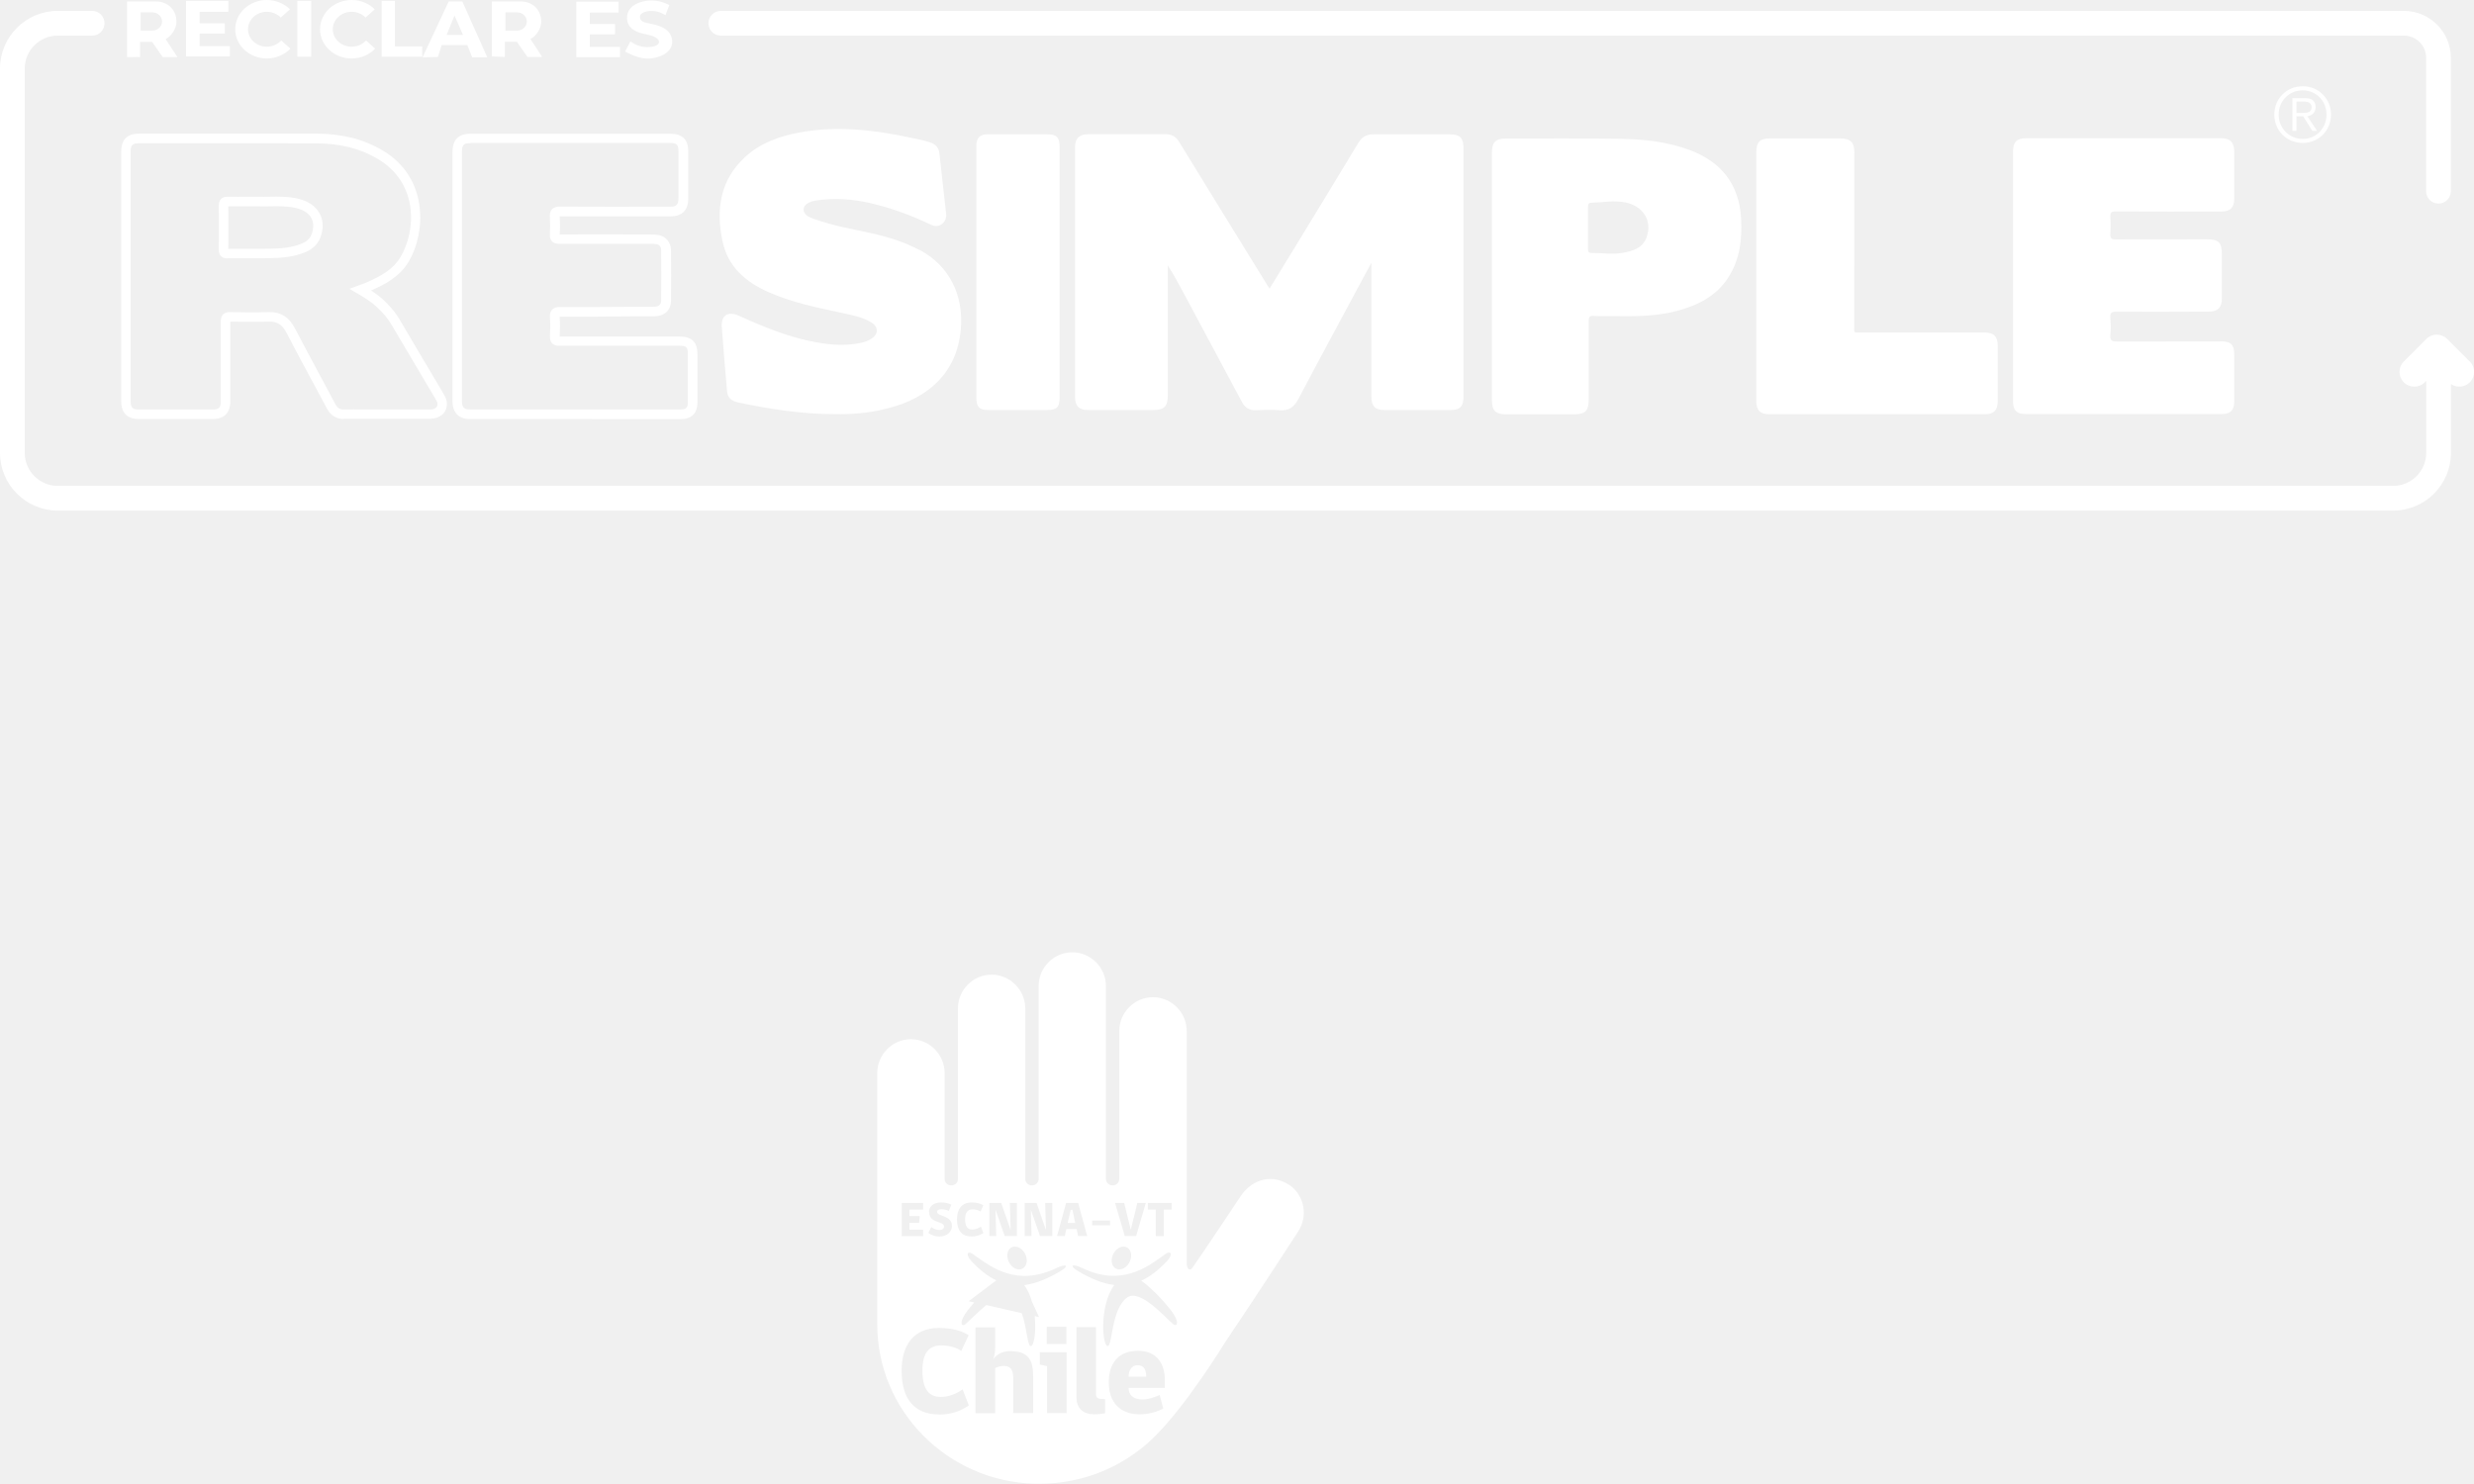
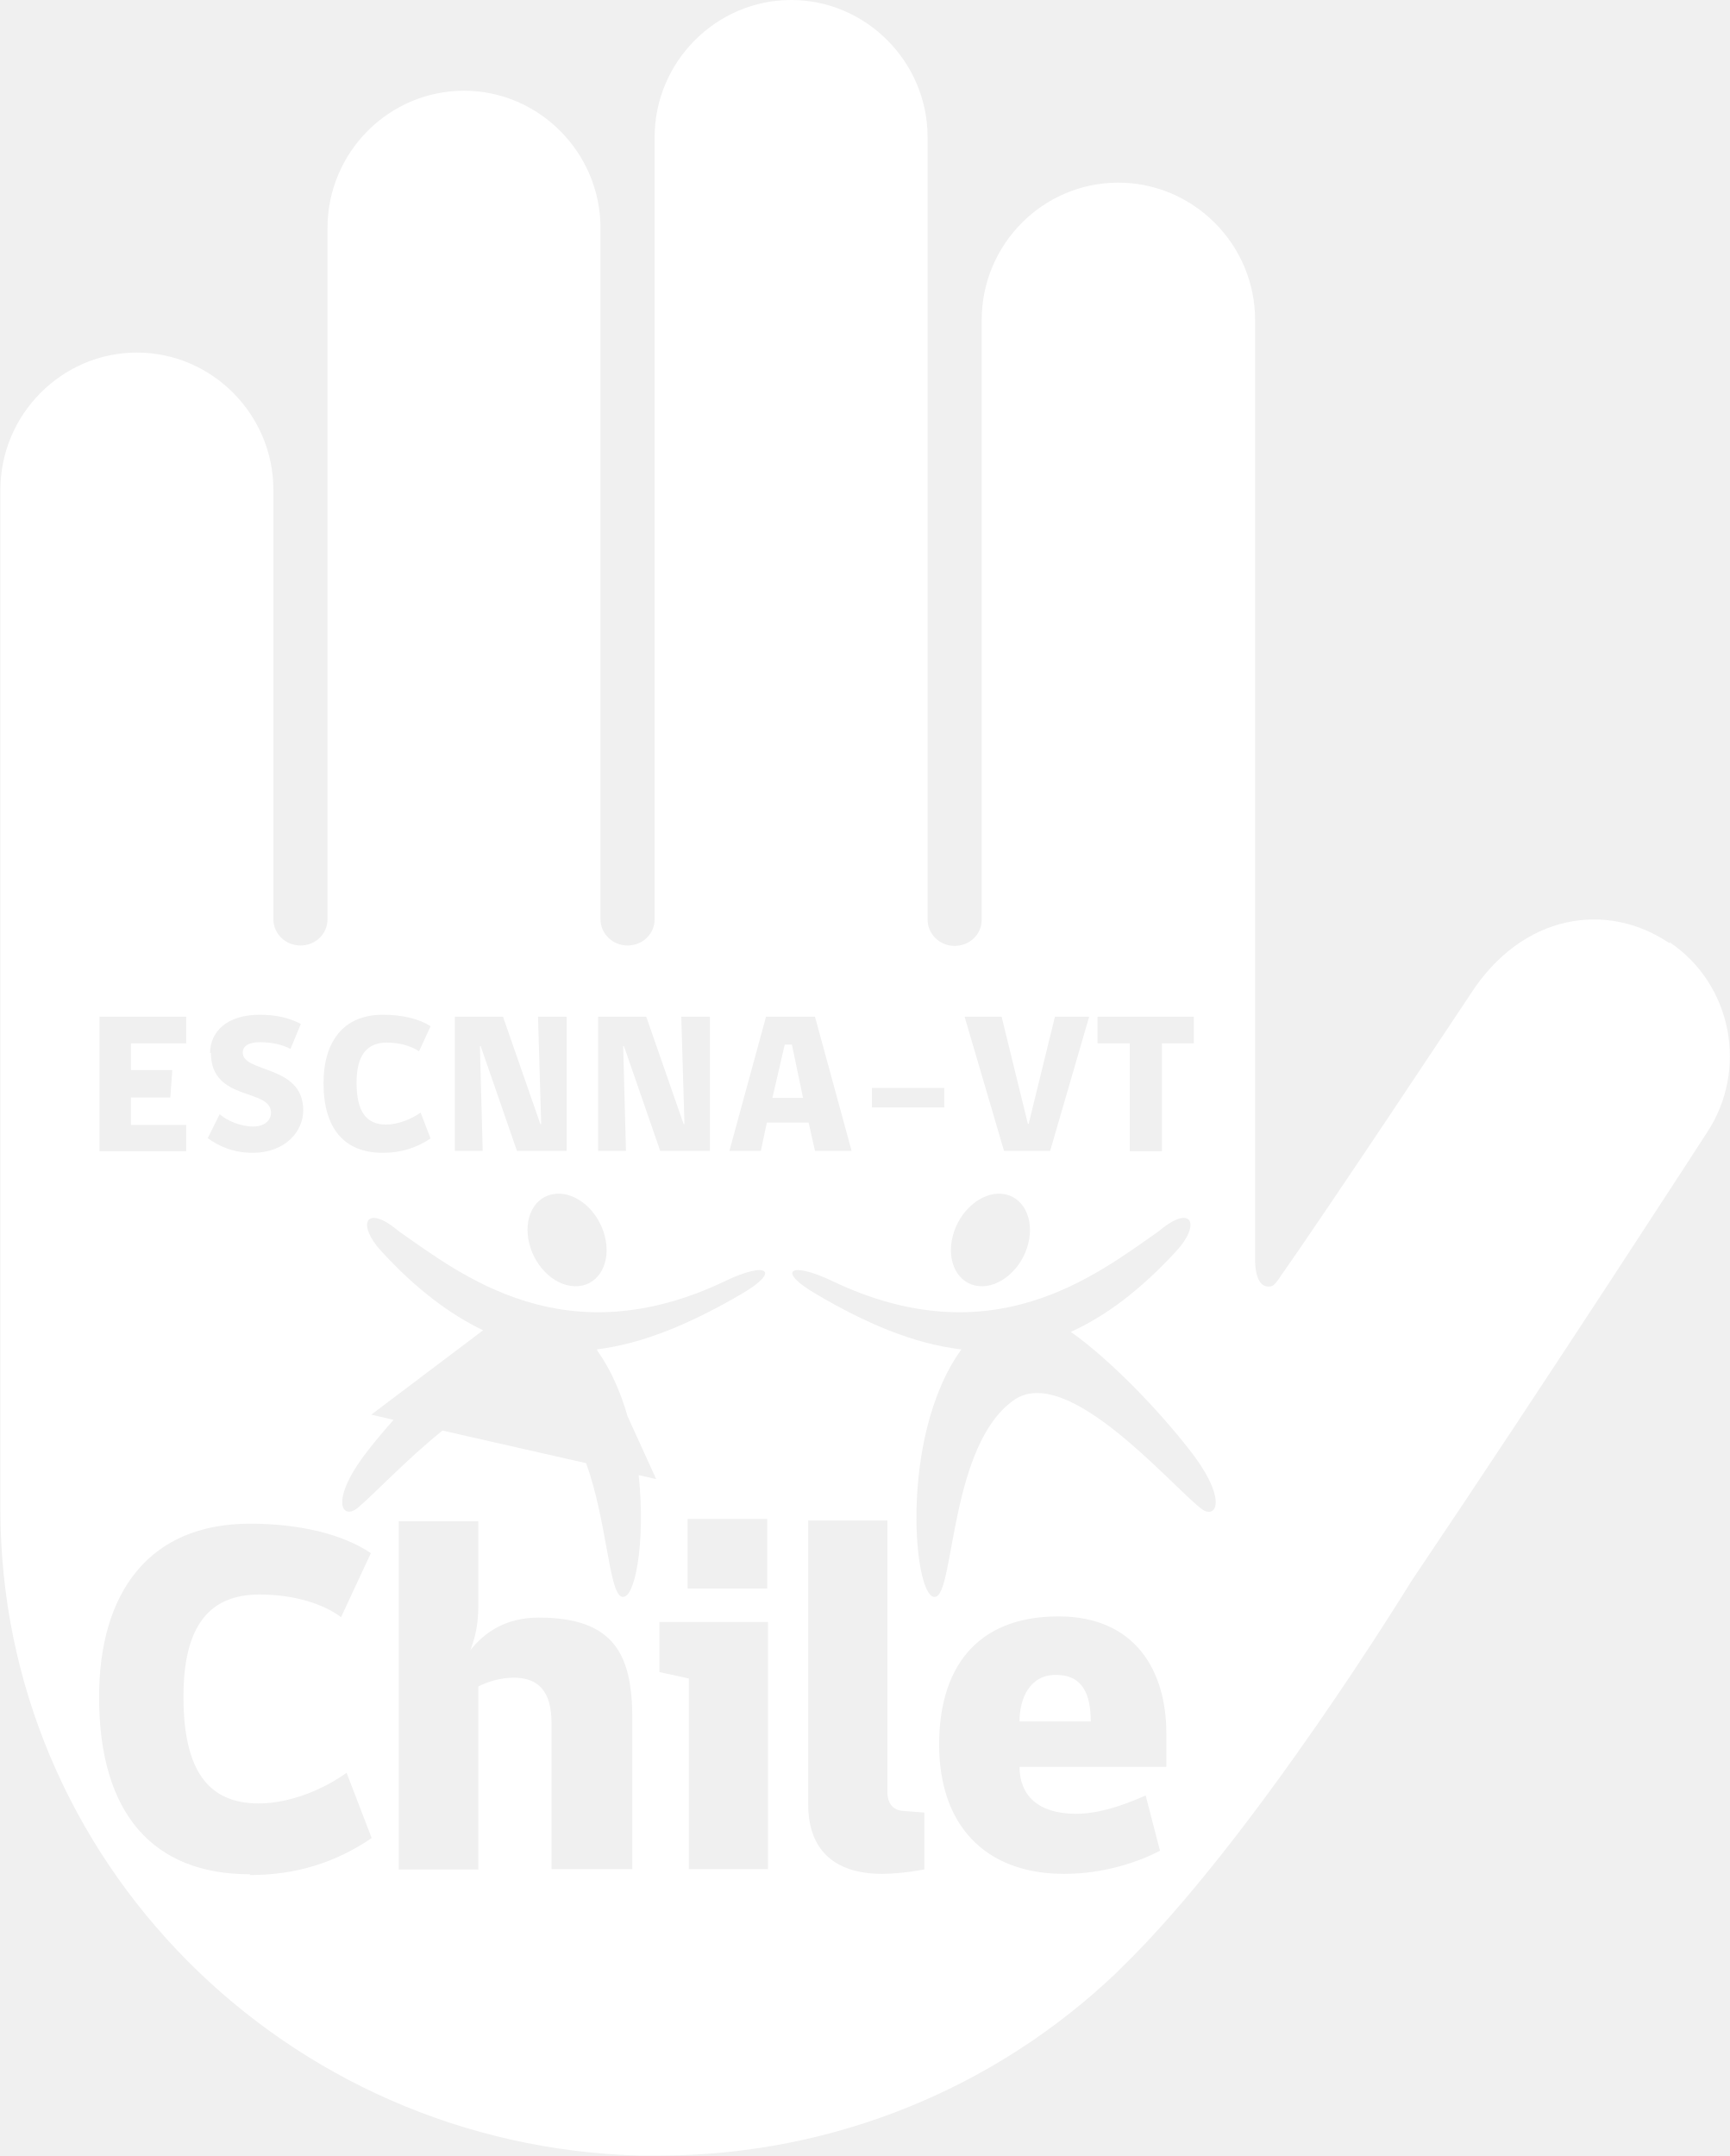
- <svg xmlns="http://www.w3.org/2000/svg" id="Capa_1" data-name="Capa 1" viewBox="0 0 252.09 151.24">
+ <svg xmlns="http://www.w3.org/2000/svg" id="Capa_1" data-name="Capa 1" viewBox="0 0 43.46 54.18">
  <defs>
    <style>
-       .cls-1, .cls-2 {
+       .cls-1 {
        fill: #fff;
-       }
- 
-       .cls-2 {
-         fill-rule: evenodd;
      }
    </style>
  </defs>
-   <g>
-     <path class="cls-1" d="M251.65,36.84l-2.29-2.29c-.59-.59-1.54-.59-2.13,0l-2.29,2.29c-.59.59-.59,1.54,0,2.13.59.59,1.54.59,2.13,0l.15-.15v7.34c0,1.85-1.51,3.36-3.36,3.36H5.88c-1.85,0-3.36-1.51-3.36-3.36V6.99c0-1.85,1.51-3.36,3.36-3.36h3.51c.7,0,1.26-.56,1.26-1.26s-.56-1.26-1.26-1.26h-3.51c-3.24,0-5.88,2.64-5.88,5.88v39.17c0,3.24,2.64,5.88,5.88,5.88h237.98c3.24,0,5.88-2.64,5.88-5.88v-7.02c.59.41,1.4.35,1.92-.17.59-.59.59-1.54,0-2.13h0Z" />
-     <path class="cls-1" d="M73.45,3.63h171.5c1.25,0,2.26,1.01,2.26,2.26v13.6c0,.7.56,1.26,1.26,1.26s1.26-.56,1.26-1.26V5.89c0-2.63-2.14-4.78-4.78-4.78H73.45c-.7,0-1.26.56-1.26,1.26s.56,1.26,1.26,1.26Z" />
-     <path class="cls-1" d="M226.24,34.8c-3.51,0-7.01,0-10.52.01-.5,0-.73-.07-.68-.65.06-.59.04-1.19,0-1.79-.03-.44.07-.6.56-.6,3.14.02,6.28,0,9.42-.01.97,0,1.38-.4,1.38-1.37,0-1.47,0-2.95,0-4.42,0-1.27-.31-1.58-1.58-1.58-3.09,0-6.17,0-9.26.01-.43,0-.54-.13-.52-.53.03-.58.04-1.16,0-1.74-.03-.46.09-.59.57-.58,3.58.02,7.15.01,10.73.01.92,0,1.32-.41,1.32-1.32,0-1.58,0-3.16,0-4.74,0-1.01-.4-1.41-1.39-1.41h-19.78c-.99,0-1.37.37-1.37,1.36v25.47c0,.9.37,1.28,1.28,1.28,6.66,0,13.33,0,19.99,0,.89,0,1.27-.4,1.27-1.29,0-1.56,0-3.12,0-4.68,0-1.12-.31-1.44-1.43-1.44h0Z" />
-     <path class="cls-1" d="M202.2,33.89c-4.17,0-8.35,0-12.52,0-.85,0-.74.12-.74-.71,0-5.88,0-11.75.01-17.63,0-1.06-.39-1.44-1.47-1.44h-7.1c-1.06,0-1.42.36-1.42,1.43v25.36c0,.91.4,1.32,1.31,1.32,7.33,0,14.66,0,21.99,0,.91,0,1.3-.41,1.3-1.33,0-1.88,0-3.75,0-5.63,0-.98-.39-1.37-1.37-1.37h0Z" />
-     <path class="cls-1" d="M172.16,15.29c-2.28-.85-4.67-1.1-7.07-1.14-3.87-.06-7.75-.03-11.62-.03-1.08,0-1.45.37-1.45,1.46v25.16c0,1.12.36,1.49,1.47,1.49,2.3,0,4.59,0,6.89,0,1.15,0,1.5-.35,1.5-1.51,0-2.67,0-5.33,0-8,0-.37.06-.54.48-.52.65.04,1.3.01,1.95.02,2.23.03,4.45.04,6.63-.55,2.1-.57,3.97-1.51,5.18-3.41,1.17-1.83,1.41-3.88,1.29-6-.2-3.49-2.02-5.76-5.24-6.97ZM167.81,24.12c-.4,1.17-1.41,1.46-2.48,1.65-1.06.19-2.13,0-3.19.01-.3,0-.33-.17-.33-.41,0-.72,0-1.44,0-2.15s0-1.44,0-2.15c0-.22.05-.39.3-.4,1.17-.03,2.33-.27,3.5-.04,1.8.36,2.76,1.86,2.19,3.48Z" />
-     <path class="cls-1" d="M147.74,13.69c-2.6,0-5.19.01-7.79,0-.72,0-1.18.27-1.54.87-2.29,3.8-4.6,7.58-6.91,11.37-.7,1.15-1.4,2.29-2.14,3.49-.15-.24-.26-.41-.37-.59-2.95-4.79-5.91-9.58-8.85-14.38-.33-.54-.76-.77-1.38-.77-2.63.01-5.26,0-7.89,0-.89,0-1.33.43-1.33,1.32v25.48c0,.9.42,1.31,1.33,1.31h6.63c1.12,0,1.49-.36,1.49-1.47v-13.27c.62.96,1.14,1.93,1.66,2.9,1.96,3.66,3.92,7.32,5.88,10.99.31.58.73.9,1.42.87.8-.04,1.62-.06,2.42,0,.96.08,1.5-.32,1.94-1.16,2.15-4.09,4.36-8.16,6.55-12.24.27-.49.54-.99.88-1.62v13.65c0,.96.38,1.35,1.33,1.35h6.73c.97,0,1.32-.36,1.32-1.33V15.09c0-1.04-.35-1.39-1.37-1.39h0Z" />
-     <path class="cls-1" d="M106.66,13.69c-2.03,0-4.07,0-6.1,0-.67,0-1.04.37-1.07,1.03-.01.42,0,.84,0,1.26v24.57c0,.93.31,1.24,1.21,1.24h5.94c1.07,0,1.33-.26,1.33-1.33V14.99c0-1.01-.3-1.3-1.32-1.3h0Z" />
-     <path class="cls-1" d="M93.66,25.47c-1.51-.8-3.13-1.31-4.8-1.68-1.98-.44-3.99-.78-5.9-1.47-.26-.1-.53-.19-.75-.36-.46-.36-.43-.91.06-1.22.3-.19.65-.27.99-.32,1.81-.26,3.6-.13,5.37.27,2.14.49,4.2,1.24,6.18,2.19.41.2.81.24,1.18-.06.36-.29.46-.66.41-1.12-.24-2-.45-4-.67-6.01-.07-.65-.37-.99-1-1.19-.79-.24-1.6-.4-2.4-.56-3.54-.73-7.1-1.1-10.69-.47-2.1.37-4.09,1.05-5.69,2.51-2.59,2.37-3.02,5.39-2.32,8.64.56,2.59,2.36,4.13,4.69,5.16,2.41,1.06,4.96,1.58,7.51,2.12,1.02.22,2.07.42,2.98.98.72.45.7,1.18-.01,1.64-.33.21-.69.34-1.07.42-1.53.34-3.07.22-4.59-.06-2.75-.49-5.3-1.55-7.83-2.69-1.13-.51-1.85-.07-1.76,1.17.15,2.18.35,4.37.54,6.55.05.6.43.96,1.09,1.1,3.24.68,6.51,1.21,9.93,1.2,1.54.03,3.16-.09,4.76-.45,1.94-.43,3.76-1.14,5.27-2.48,1.73-1.53,2.57-3.48,2.77-5.77.28-3.35-1.12-6.41-4.23-8.05h0Z" />
-     <path class="cls-1" d="M60.29,42.71c-4.13,0-8.27,0-12.4,0-1.15,0-1.78-.65-1.78-1.82V15.52c0-1.29.59-1.89,1.87-1.89h20.31c1.24,0,1.84.59,1.84,1.8,0,1.6,0,3.19,0,4.79,0,1.21-.62,1.83-1.83,1.83h-1.19c-3.34,0-6.68,0-10.02,0-.02,0-.04,0-.06,0,0,.01,0,.02,0,.03.04.59.04,1.21,0,1.82h.02c2.77-.02,5.54-.01,8.31,0h.95c.28,0,.55.01.82.06.73.14,1.23.76,1.24,1.53.02,1.72.02,3.45,0,5.17-.02.98-.66,1.57-1.74,1.58h-1.95c-2.52.03-5.05.04-7.57.04-.05,0-.06,0-.08,0,0,.02,0,.04,0,.07.04.61.04,1.25,0,1.95,3.15,0,6.29,0,9.44,0h2.7c1.35,0,1.9.55,1.9,1.88v4.79c0,1.15-.59,1.75-1.72,1.75-3.02,0-6.04,0-9.06,0ZM47.97,14.59c-.74,0-.9.16-.9.92v25.37c0,.65.2.85.81.85,7.16,0,14.31,0,21.46,0,.59,0,.75-.17.75-.78v-4.79c0-.81-.11-.92-.94-.92h-2.7c-3.15,0-6.3,0-9.45,0-.25,0-.53-.03-.74-.25-.21-.22-.22-.52-.22-.72.04-.68.04-1.3,0-1.89-.02-.27,0-.58.22-.82.23-.24.55-.27.81-.27h0c2.51.01,5.04,0,7.56-.02h1.96c.67-.01.77-.31.78-.64.02-1.71.02-3.43,0-5.15,0-.31-.17-.54-.45-.59-.21-.04-.43-.04-.64-.04h-.95c-2.77,0-5.54,0-8.31,0-.15,0-.53,0-.78-.26-.22-.23-.22-.54-.21-.74.04-.58.04-1.16,0-1.72-.02-.25,0-.56.22-.8.23-.24.58-.28.81-.27,3.34.02,6.67.01,10.01.01h1.19c.68,0,.86-.19.87-.87,0-1.6,0-3.19,0-4.79,0-.67-.18-.84-.88-.84h-20.31Z" />
-     <path class="cls-1" d="M35.05,42.71c-.77,0-1.35-.36-1.73-1.06l-1.37-2.55c-.93-1.72-1.86-3.45-2.76-5.19-.43-.83-.96-1.16-1.79-1.13-1.34.04-2.67.02-3.93,0,.01,2.04,0,4.08,0,6.12v1.98c0,1.21-.62,1.83-1.83,1.83-2.49,0-4.98,0-7.47,0-1.21,0-1.82-.62-1.82-1.83V15.45c0-1.21.61-1.83,1.82-1.83h5.19c4.29,0,8.58,0,12.86,0,2.64.01,4.85.57,6.78,1.72,4.72,2.81,4.37,8.4,2.66,11.3-.93,1.57-2.45,2.36-3.85,2.97.45.29.89.61,1.29.99.44.42.99.97,1.44,1.68h.01l.14.24c1.08,1.85,2.18,3.69,3.27,5.53l1.19,2.01c.19.32.42.71.39,1.21-.07.87-.74,1.41-1.76,1.41-1.43,0-2.86,0-4.3,0h-2.49c-.63,0-1.26-.01-1.89,0-.02,0-.04,0-.07,0ZM27.5,31.81c1.15,0,1.96.53,2.55,1.65.9,1.73,1.83,3.45,2.75,5.17l1.37,2.56c.22.41.49.57.91.55.64-.02,1.28-.01,1.92,0h2.49c1.43,0,2.86,0,4.29,0,.5,0,.77-.18.8-.52.02-.19-.11-.4-.25-.64l-1.2-2.02c-1.05-1.77-2.1-3.53-3.14-5.3l-.14-.24c-.33-.56-.77-1.08-1.42-1.7-.58-.55-1.28-.98-1.95-1.37l-.87-.51,1.21-.45c.15-.06.29-.11.42-.16,1.66-.71,2.84-1.4,3.58-2.65,1.56-2.64,1.87-7.48-2.32-9.98-1.78-1.06-3.83-1.58-6.29-1.59-4.29-.02-8.57-.01-12.86-.01h-5.19c-.67,0-.85.19-.85.86v25.42c0,.68.19.86.86.86,2.49,0,4.98,0,7.47,0,.68,0,.86-.18.86-.86v-1.98c0-2.04,0-4.08,0-6.12,0-.18,0-.5.24-.74.22-.21.5-.23.71-.23,1.25.03,2.59.05,3.92,0,.05,0,.09,0,.14,0ZM23.18,26.34c-.17,0-.45-.02-.66-.23s-.23-.49-.23-.69c.02-1.48.02-2.97,0-4.45,0-.19.02-.47.23-.69.23-.23.55-.23.71-.23.68.01,1.36.01,2.12,0h.96c.39.02.77,0,1.17,0,.9-.02,1.92-.03,2.93.21.98.24,1.72.73,2.12,1.43.38.65.45,1.43.2,2.27h0c-.23.8-.76,1.38-1.58,1.73-1.2.51-2.48.6-3.57.62-.84.02-1.69.01-2.53.01-.61,0-1.23,0-1.84,0-.02,0-.03,0-.05,0ZM23.39,25.36c.96,0,1.76,0,2.6,0,.53,0,1.06,0,1.59-.01,1.05-.02,2.17-.1,3.21-.54.55-.23.87-.58,1.02-1.11.17-.59.13-1.1-.11-1.52-.27-.46-.79-.8-1.51-.97-.89-.21-1.8-.2-2.68-.18-.42,0-.82.01-1.21,0h-.94c-.75,0-1.42,0-2.1,0,.02,1.49.02,2.92,0,4.34h.13Z" />
-     <path class="cls-2" d="M234.63,8.79c-1.63,0-2.89,1.27-2.89,2.89s1.26,2.89,2.89,2.89,2.89-1.27,2.89-2.89-1.26-2.89-2.89-2.89ZM234.63,14.16c-1.39,0-2.44-1.1-2.44-2.48s1.04-2.47,2.44-2.47,2.43,1.09,2.43,2.47-1.03,2.48-2.43,2.48Z" />
-     <path class="cls-2" d="M235.95,10.93c0-.6-.33-.93-1.08-.93h-1.28v3.34h.41v-1.49h.68l.94,1.49h.48l-.99-1.49c.45-.08.84-.34.84-.93h0ZM234.54,11.51h-.54v-1.16h.75c.4,0,.79.11.79.58,0,.56-.5.58-1,.58Z" />
-     <path class="cls-1" d="M66.14,2.38c-.79-.13-.91-.33-.93-.68-.01-.35.54-.6,1.21-.58.67.01,1.03.22,1.39.43.13-.35.26-.69.39-1.04-.49-.23-.99-.46-1.87-.46s-2.44.4-2.44,1.78,1.63,1.61,2.18,1.72c.55.11,1.08.4,1.08.71s-.39.54-1.18.54-1.26-.28-1.74-.57c-.18.34-.36.68-.54,1.03.72.35,1.44.71,2.36.71s2.53-.51,2.44-1.82c-.09-1.3-1.57-1.64-2.36-1.76h0Z" />
-     <path class="cls-1" d="M60.1,3.5h2.57v-1.05h-2.57v-1.17h2.93V.17h-4.31v5.66h4.46v-1.05h-3.08v-1.28Z" />
-     <path class="cls-1" d="M54.05,3.98c.61-.31,1.1-1.1,1.1-1.76,0-1.25-.92-2.07-2.06-2.07h-2.97v5.6c.44.02.88.04,1.32.06v-1.55h1.23c.36.52.72,1.03,1.08,1.55h1.5c-.4-.61-.8-1.22-1.2-1.83h.01,0ZM53.68,2.2c0,.51-.45.92-.99.92h-1.19v-1.86h1.19c.55,0,.99.41.99.92v.02h0Z" />
-     <path class="cls-1" d="M45.72.15c-.89,1.9-1.78,3.79-2.66,5.69.52,0,1.04-.02,1.56-.03.13-.41.26-.81.39-1.22h2.6c.17.42.34.83.51,1.25h1.53c-.85-1.9-1.7-3.79-2.54-5.69h-1.38ZM45.51,3.56c.27-.66.54-1.32.8-1.98.29.66.58,1.32.87,1.98h-1.67Z" />
-     <path class="cls-1" d="M40.24.09h-1.35v5.69h4.13v-1.05h-2.78V.09Z" />
-     <path class="cls-1" d="M35.83,4.76c-1.06,0-1.92-.8-1.92-1.78s.86-1.78,1.92-1.78c.56,0,1.07.23,1.42.59.31-.28.62-.56.93-.84-.59-.59-1.42-.95-2.35-.95-1.77,0-3.22,1.33-3.22,2.98s1.44,2.98,3.22,2.98c.95,0,1.81-.39,2.4-1-.31-.28-.62-.56-.93-.84-.35.39-.88.64-1.47.64h0Z" />
-     <path class="cls-1" d="M30.3,5.78h1.41V.09h-1.41v5.69Z" />
-     <path class="cls-1" d="M27.19,4.76c-1.06,0-1.92-.8-1.92-1.78s.86-1.78,1.92-1.78c.56,0,1.07.23,1.42.59.31-.28.62-.56.93-.84-.59-.59-1.42-.95-2.35-.95-1.77,0-3.22,1.33-3.22,2.98s1.44,2.98,3.22,2.98c.95,0,1.81-.39,2.4-1-.31-.28-.62-.56-.93-.84-.35.39-.88.64-1.47.64h0Z" />
-     <path class="cls-1" d="M20.34,3.42h2.57v-1.05h-2.57v-1.17h2.93V.09h-4.31v5.66h4.46v-1.05h-3.08v-1.28Z" />
-     <path class="cls-1" d="M16.88,3.98c.61-.31,1.1-1.1,1.1-1.76,0-1.25-.92-2.07-2.06-2.07h-2.97v5.67c.44.02.88-.03,1.32,0v-1.55h1.23c.36.52.72,1.03,1.08,1.55h1.5c-.4-.61-.8-1.22-1.2-1.83h.01,0ZM16.51,2.2c0,.51-.45.92-.99.92h-1.19v-1.86h1.19c.55,0,.99.41.99.92v.02h0Z" />
-   </g>
-   <g>
-     <path class="cls-1" d="M115.91,139.15c-.66,0-.91.6-.91,1.17h1.79c0-.66-.19-1.17-.87-1.17Z" />
-     <path class="cls-1" d="M131.33,120.76c-1.57-1.06-3.69-.74-4.99,1.27,0,0-3.58,5.4-4.84,7.19-.12.17-.17.17-.24.17,0,0,0,0-.01,0-.36,0-.33-.71-.33-.71v-23.59c0-1.9-1.55-3.45-3.44-3.45s-3.43,1.55-3.43,3.45v15.07h0c0,.37-.3.66-.68.66s-.68-.3-.68-.66h0v-19.65c0-1.9-1.55-3.45-3.43-3.45s-3.43,1.55-3.43,3.45v19.65h0c0,.37-.3.66-.68.66s-.68-.3-.68-.66h0v-17.37c0-1.9-1.55-3.45-3.43-3.45h0c-1.89,0-3.43,1.55-3.43,3.45v17.37h0c0,.37-.3.66-.68.66s-.68-.3-.68-.66h0v-10.79c0-1.9-1.55-3.45-3.43-3.45s-3.43,1.55-3.43,3.45v25.62c0,8.82,7.16,16.01,16.08,16.24,0,0,0,0,0,0,.02,0,.04,0,.06,0,.13,0,.26,0,.39,0,4.47,0,8.53-1.75,11.51-4.59,0,0,.09-.09.11-.11,3.33-3.22,7.3-9.73,7.31-9.74,3.37-5,7.42-11.26,7.42-11.26,1.05-1.58.64-3.73-.93-4.79ZM116.96,122.61h2.42v.67h-.8v2.71h-.81v-2.71h-.81v-.67ZM114.55,122.61l.66,2.69h.02l.66-2.69h.86l-.98,3.37h-1.16l-.99-3.37h.93ZM113.32,128.13c.16-.64.72-1.12,1.24-1.07.52.05.82.61.66,1.25-.16.64-.72,1.12-1.24,1.07-.53-.05-.82-.61-.66-1.25ZM111.29,124.4h1.82v.49h-1.82v-.49ZM108.63,122.61h1.23l.92,3.37h-.92l-.16-.71h-1.05l-.15.71h-.79l.92-3.37ZM108.66,135.23v1.75h-2v-1.75h2ZM104.41,122.61h1.21l.94,2.7h.02l-.08-2.7h.72v3.37h-1.25l-.91-2.63h-.02l.07,2.63h-.7v-3.37ZM104.58,128.13c.16.64-.13,1.2-.66,1.25-.53.05-1.08-.43-1.24-1.07-.16-.64.13-1.2.66-1.25.53-.05,1.08.43,1.24,1.07ZM100.81,122.61h1.21l.94,2.7h.02l-.08-2.7h.72v3.37h-1.25l-.91-2.63h-.02l.07,2.63h-.7v-3.37ZM99,122.56c.48,0,.91.1,1.2.29l-.29.63c-.17-.12-.46-.22-.81-.22-.5,0-.76.32-.76,1.01,0,.73.25,1.05.74,1.05.31,0,.64-.14.87-.3l.25.65c-.36.24-.75.36-1.2.36-.96,0-1.49-.6-1.49-1.75,0-1.03.49-1.72,1.49-1.72ZM94.66,123.52c0-.53.42-.96,1.25-.96.38,0,.72.07,1.03.23l-.26.63c-.2-.11-.48-.17-.77-.17-.3,0-.43.11-.43.26,0,.52,1.52.3,1.52,1.45,0,.55-.47,1.07-1.27,1.07-.49,0-.86-.17-1.13-.37l.3-.6c.19.17.54.31.84.31.28,0,.45-.15.45-.35,0-.62-1.51-.27-1.51-1.5ZM91.88,122.61h2.18v.67h-1.39v.67h1.04l-.05.69h-.99v.69h1.39v.66h-2.18v-3.37ZM95.66,144.16c-2.43,0-3.79-1.52-3.79-4.45,0-2.61,1.24-4.36,3.79-4.36,1.22,0,2.31.25,3.04.74l-.75,1.61c-.42-.32-1.15-.57-2.05-.57-1.27,0-1.91.8-1.91,2.57,0,1.86.63,2.68,1.89,2.68.79,0,1.62-.35,2.21-.77l.63,1.64c-.91.62-1.91.93-3.06.93ZM105.27,144.03h-2.03v-3.66c0-.81-.33-1.15-.95-1.15-.33,0-.65.1-.89.22v4.6h-2v-8.75h2v2.12c0,.49-.08.79-.2,1.12.36-.46.9-.82,1.72-.82,1.91,0,2.35.95,2.35,2.54v3.8ZM104.41,131.04c.33.47.57,1.03.74,1.62l.72,1.58-.44-.1c.18,1.7-.1,3.2-.44,3.05-.31-.14-.36-1.9-.88-3.35l-3.61-.82c-.9.72-1.74,1.62-2.14,1.95-.39.31-.72-.2.29-1.48.18-.23.39-.48.62-.74l-.56-.13,2.81-2.12c-.83-.4-1.68-1.03-2.56-1.99-.62-.67-.4-1.21.44-.5,1.59,1.11,4.19,3.17,8.21,1.25,1.06-.51,1.4-.25.4.33-1.24.72-2.43,1.24-3.63,1.39l.03.07ZM108.68,144.03h-1.99v-4.79l-.74-.16v-1.26h2.73v6.21ZM112.6,144.04s-.56.11-1.05.11c-1.27,0-1.86-.67-1.86-1.74v-7.14h1.99v6.82c0,.3.15.47.42.48l.51.04v1.42ZM118.69,141.46h-3.69c0,.71.46,1.18,1.42,1.18.55,0,1.14-.19,1.75-.46l.36,1.39c-.52.27-1.39.58-2.41.58-1.99,0-3.14-1.23-3.14-3.25,0-1.88.9-3.22,3-3.22,1.94,0,2.71,1.38,2.71,2.94v.82ZM119.55,134.96c-.81-.64-3.37-3.66-4.7-2.71-1.58,1.12-1.49,4.74-1.94,4.93-.56.25-.98-3.99.63-6.21-1.21-.14-2.41-.66-3.65-1.39-1-.58-.67-.84.4-.33,4.02,1.92,6.62-.14,8.21-1.25.84-.71,1.06-.17.44.5-.91.99-1.79,1.64-2.65,2.03,1.03.73,2.22,1.99,2.97,2.95,1.01,1.28.68,1.8.29,1.48Z" />
-     <polygon class="cls-1" points="109.28 123.31 109.1 123.31 108.79 124.65 109.56 124.65 109.28 123.31" />
-   </g>
+   <path class="cls-1" d="M26.53,42.09c-.66,0-.91.6-.91,1.17h1.79c0-.66-.19-1.17-.87-1.17Z" />
+   <path class="cls-1" d="M41.95,23.7c-1.57-1.06-3.69-.74-4.99,1.27,0,0-3.58,5.4-4.84,7.19-.12.17-.17.17-.24.17,0,0,0,0-.01,0-.36,0-.33-.71-.33-.71V8.04c0-1.9-1.55-3.45-3.44-3.45s-3.43,1.55-3.43,3.45v15.07h0c0,.37-.3.66-.68.66s-.68-.3-.68-.66h0V3.45c0-1.9-1.55-3.45-3.43-3.45s-3.43,1.55-3.43,3.45v19.65h0c0,.37-.3.66-.68.66s-.68-.3-.68-.66h0V5.73c0-1.9-1.55-3.45-3.43-3.45h0c-1.89,0-3.43,1.55-3.43,3.45v17.37h0c0,.37-.3.66-.68.66s-.68-.3-.68-.66h0v-10.79c0-1.9-1.55-3.45-3.43-3.45s-3.43,1.55-3.43,3.45v25.62c0,8.82,7.16,16.01,16.08,16.24,0,0,0,0,0,0,.02,0,.04,0,.06,0,.13,0,.26,0,.39,0,4.47,0,8.53-1.75,11.51-4.59,0,0,.09-.09.11-.11,3.33-3.22,7.3-9.73,7.31-9.74,3.37-5,7.42-11.26,7.42-11.26,1.05-1.58.64-3.73-.93-4.79ZM27.58,25.55h2.42v.67h-.8v2.71h-.81v-2.71h-.81v-.67ZM25.17,25.55l.66,2.69h.02l.66-2.69h.86l-.98,3.37h-1.16l-.99-3.37h.93ZM23.94,31.07c.16-.64.72-1.12,1.24-1.07.52.05.82.61.66,1.25-.16.64-.72,1.12-1.24,1.07-.53-.05-.82-.61-.66-1.25ZM21.91,27.34h1.82v.49h-1.82v-.49ZM19.25,25.55h1.23l.92,3.37h-.92l-.16-.71h-1.05l-.15.71h-.79l.92-3.37ZM19.28,38.17v1.75h-2v-1.75h2ZM15.03,25.55h1.21l.94,2.7h.02l-.08-2.7h.72v3.37h-1.25l-.91-2.63h-.02l.07,2.63h-.7v-3.37ZM15.2,31.07c.16.64-.13,1.2-.66,1.25-.53.05-1.08-.43-1.24-1.07-.16-.64.13-1.2.66-1.25.53-.05,1.08.43,1.24,1.07ZM11.43,25.55h1.21l.94,2.7h.02l-.08-2.7h.72v3.37h-1.25l-.91-2.63h-.02l.07,2.63h-.7v-3.37ZM9.62,25.5c.48,0,.91.1,1.2.29l-.29.63c-.17-.12-.46-.22-.81-.22-.5,0-.76.32-.76,1.01,0,.73.25,1.05.74,1.05.31,0,.64-.14.87-.3l.25.65c-.36.24-.75.36-1.2.36-.96,0-1.49-.6-1.49-1.75,0-1.03.49-1.72,1.49-1.72ZM5.28,26.46c0-.53.42-.96,1.25-.96.38,0,.72.07,1.03.23l-.26.63c-.2-.11-.48-.17-.77-.17-.3,0-.43.11-.43.26,0,.52,1.52.3,1.52,1.45,0,.55-.47,1.07-1.27,1.07-.49,0-.86-.17-1.13-.37l.3-.6c.19.17.54.31.84.31.28,0,.45-.15.45-.35,0-.62-1.51-.27-1.51-1.5ZM2.5,25.55h2.18v.67h-1.39v.67h1.04l-.05.69h-.99v.69h1.39v.66h-2.18v-3.37ZM6.28,47.1c-2.43,0-3.79-1.52-3.79-4.45,0-2.61,1.24-4.36,3.79-4.36,1.22,0,2.31.25,3.04.74l-.75,1.61c-.42-.32-1.15-.57-2.05-.57-1.27,0-1.91.8-1.91,2.57,0,1.86.63,2.68,1.89,2.68.79,0,1.62-.35,2.21-.77l.63,1.64c-.91.62-1.91.93-3.06.93ZM15.89,46.97h-2.03v-3.66c0-.81-.33-1.15-.95-1.15-.33,0-.65.1-.89.22v4.6h-2v-8.75h2v2.12c0,.49-.08.79-.2,1.12.36-.46.9-.82,1.72-.82,1.91,0,2.35.95,2.35,2.54v3.8ZM15.03,33.97c.33.47.57,1.03.74,1.62l.72,1.58-.44-.1c.18,1.7-.1,3.2-.44,3.05-.31-.14-.36-1.9-.88-3.35l-3.61-.82c-.9.72-1.74,1.62-2.14,1.95-.39.31-.72-.2.29-1.48.18-.23.39-.48.62-.74l-.56-.13,2.81-2.12c-.83-.4-1.68-1.03-2.56-1.99-.62-.67-.4-1.21.44-.5,1.59,1.11,4.19,3.17,8.21,1.25,1.06-.51,1.4-.25.4.33-1.24.72-2.43,1.24-3.63,1.39l.03.07ZM19.3,46.97h-1.99v-4.79l-.74-.16v-1.26h2.73v6.21ZM23.22,46.98s-.56.11-1.05.11c-1.27,0-1.86-.67-1.86-1.74v-7.14h1.99v6.82c0,.3.15.47.42.48l.51.04v1.42ZM29.31,44.4h-3.69c0,.71.46,1.18,1.42,1.18.55,0,1.14-.19,1.75-.46l.36,1.39c-.52.27-1.39.58-2.41.58-1.99,0-3.14-1.23-3.14-3.25,0-1.88.9-3.22,3-3.22,1.94,0,2.71,1.38,2.71,2.94v.82ZM30.17,37.9c-.81-.64-3.37-3.66-4.7-2.71-1.58,1.12-1.49,4.74-1.94,4.93-.56.25-.98-3.99.63-6.21-1.21-.14-2.41-.66-3.65-1.39-1-.58-.67-.84.4-.33,4.02,1.92,6.62-.14,8.21-1.25.84-.71,1.06-.17.44.5-.91.99-1.79,1.64-2.65,2.03,1.03.73,2.22,1.99,2.97,2.95,1.01,1.28.68,1.8.29,1.48Z" />
+   <polygon class="cls-1" points="19.9 26.25 19.72 26.25 19.41 27.59 20.18 27.59 19.9 26.25" />
</svg>
